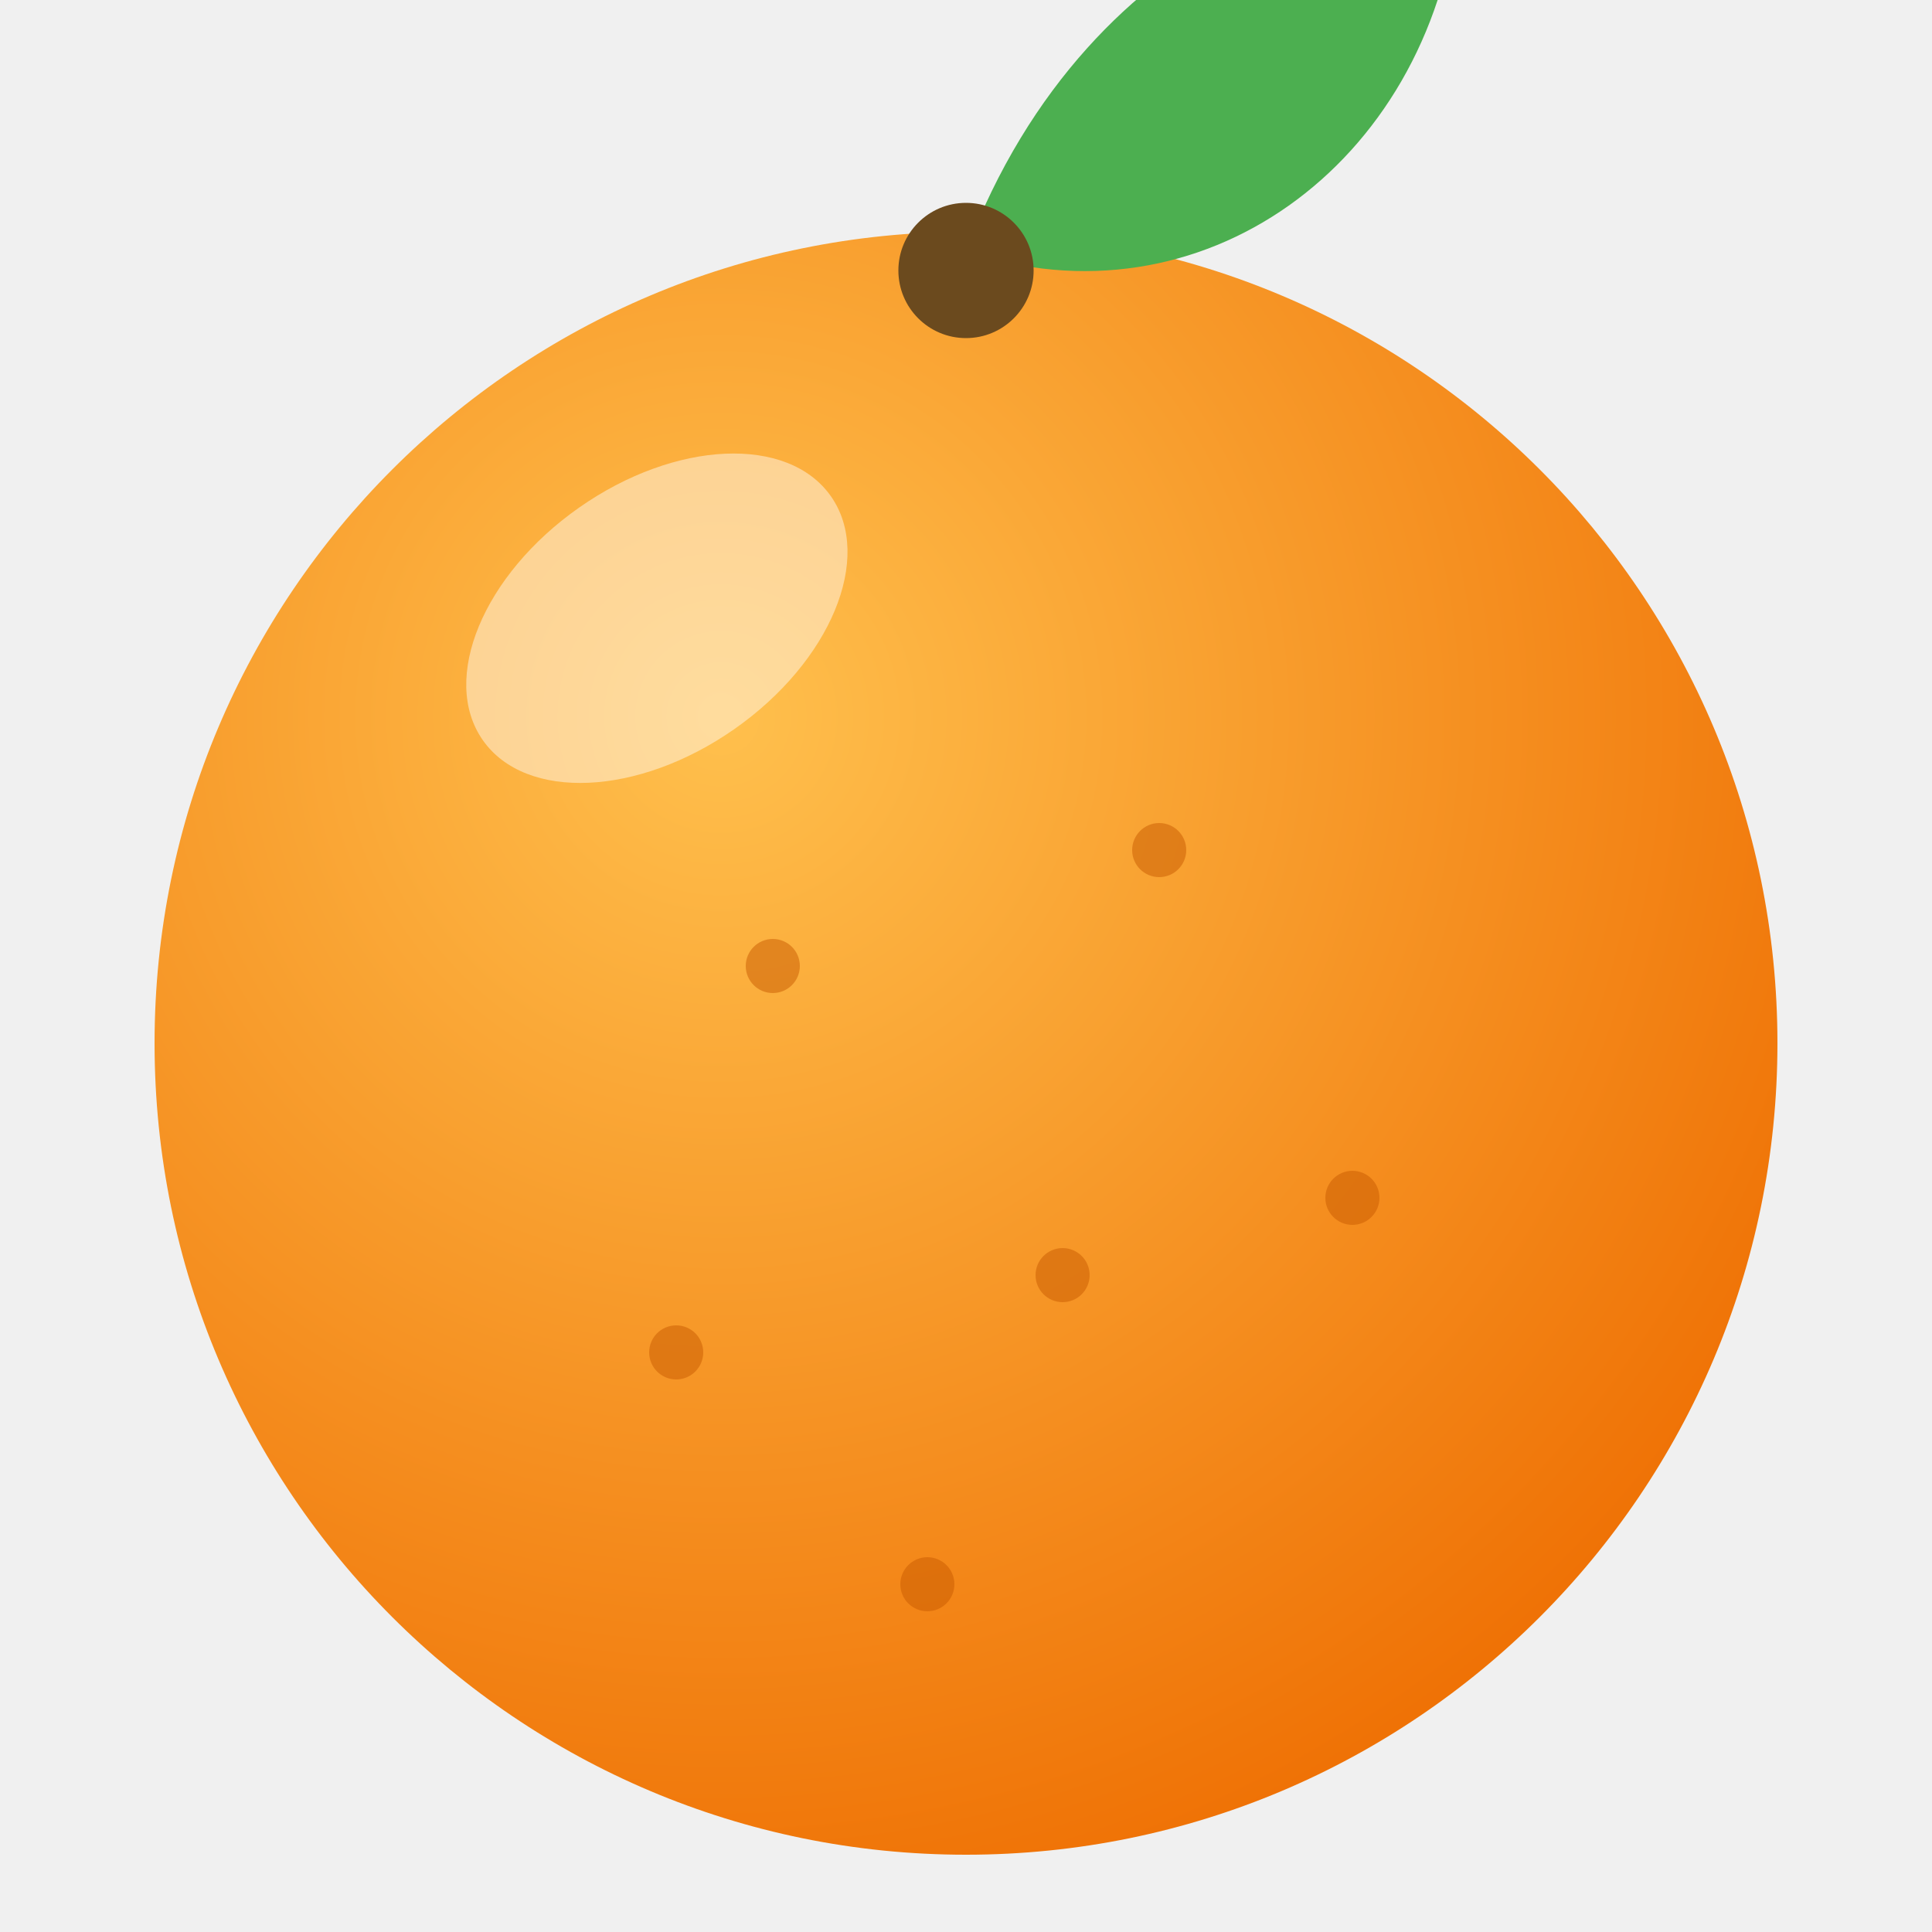
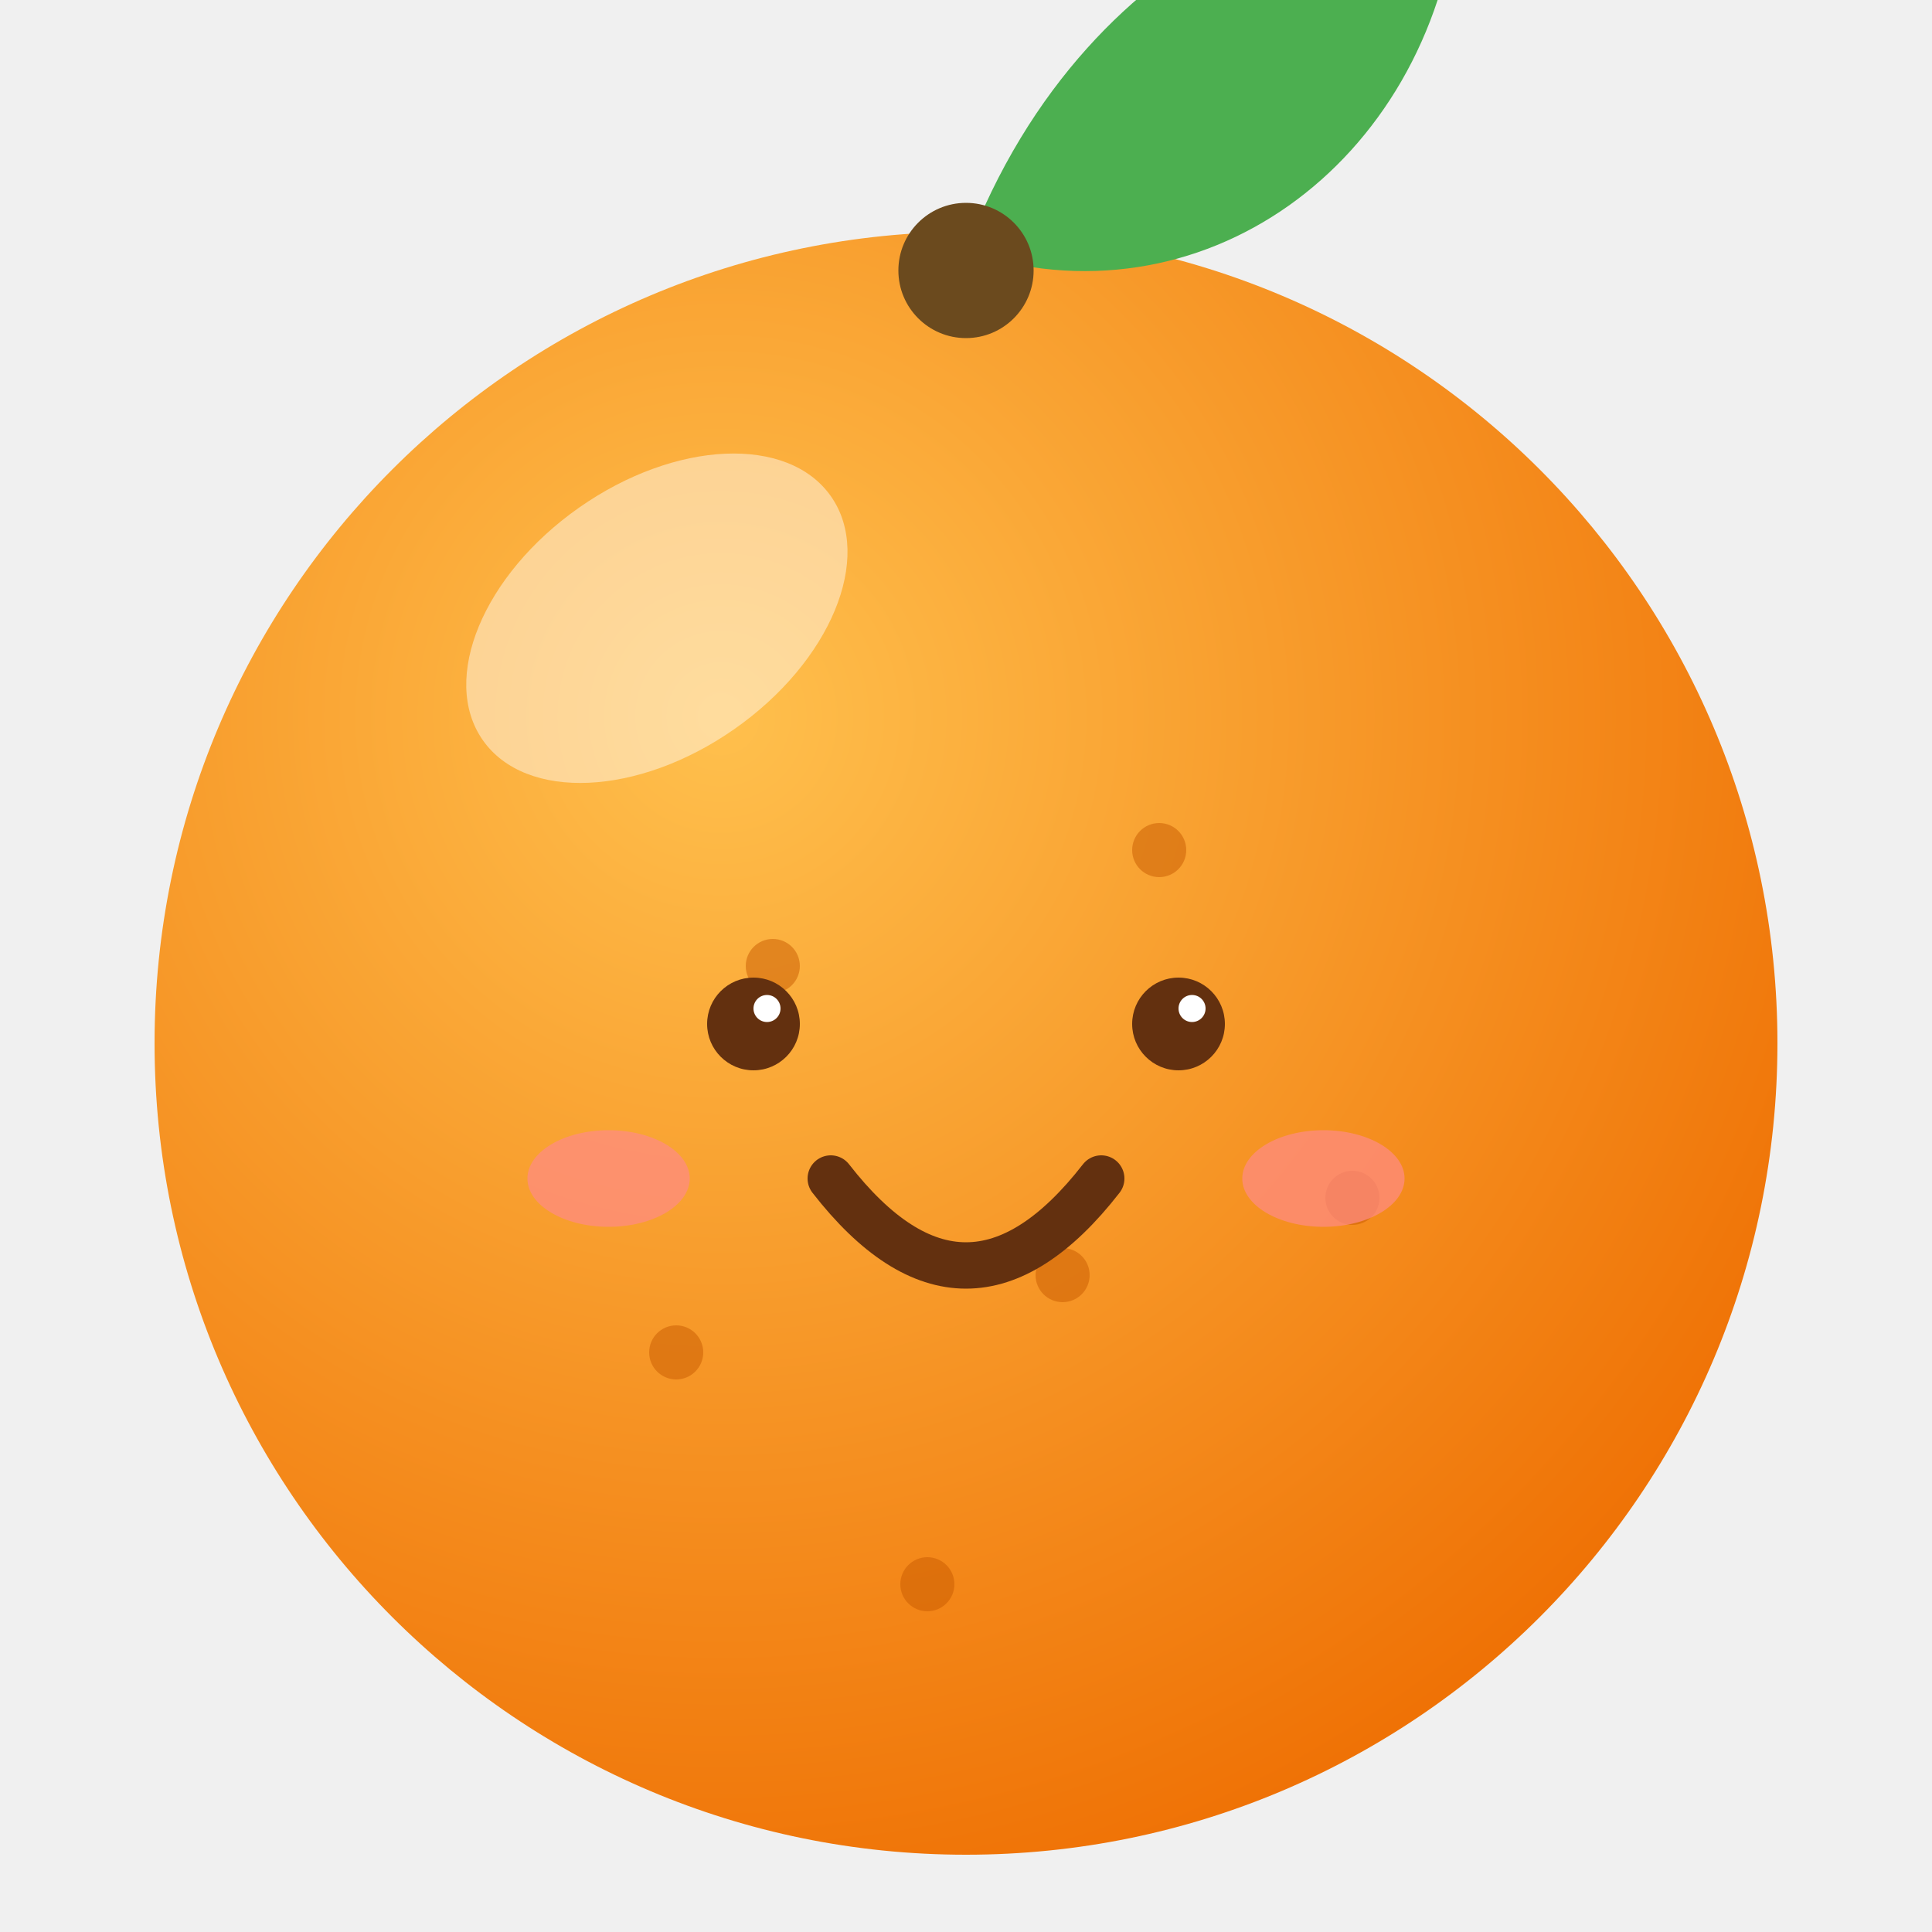
<svg xmlns="http://www.w3.org/2000/svg" viewBox="0 0 100 100">
  <defs />
  <radialGradient id="g" cx=".35" cy=".3" r=".8">
    <stop offset="0" stop-color="#ffc04d" />
    <stop offset="1" stop-color="#ee6c00" />
  </radialGradient>
  <circle cx="50" cy="54" r="42" fill="url(#g)" />
  <ellipse cx="34" cy="32" rx="11" ry="7" fill="#fff" opacity=".45" transform="rotate(-35 34 32)" />
  <circle cx="40" cy="50" r="1.4" fill="#c85a00" opacity=".5" />
  <circle cx="60" cy="44" r="1.4" fill="#c85a00" opacity=".5" />
  <circle cx="55" cy="66" r="1.4" fill="#c85a00" opacity=".5" />
  <circle cx="35" cy="70" r="1.4" fill="#c85a00" opacity=".5" />
  <circle cx="70" cy="62" r="1.4" fill="#c85a00" opacity=".5" />
  <circle cx="48" cy="82" r="1.4" fill="#c85a00" opacity=".5" />
  <path d="M50 13c12-14 28-12 30-8-6 12-20 16-30 8z" fill="#4caf50" transform="rotate(-20 50 13)" />
  <circle cx="50" cy="14" r="3.5" fill="#6b4a1e" />
+   <circle cx="39" cy="53" r="2.4" fill="#63300f" />
+   <circle cx="61" cy="53" r="2.4" fill="#63300f" />
+   <circle cx="39.7" cy="52.2" r=".7" fill="#fff" />
+   <circle cx="61.7" cy="52.2" r=".7" fill="#fff" />
+   <ellipse cx="31.5" cy="61" rx="4.2" ry="2.5" fill="#ff8b83" opacity=".72" />
+   <ellipse cx="68.5" cy="61" rx="4.2" ry="2.5" fill="#ff8b83" opacity=".72" />
+   <path d="M43 61 Q50 70 57 61" fill="none" stroke="#63300f" stroke-width="2.4" stroke-linecap="round" />
</svg>
